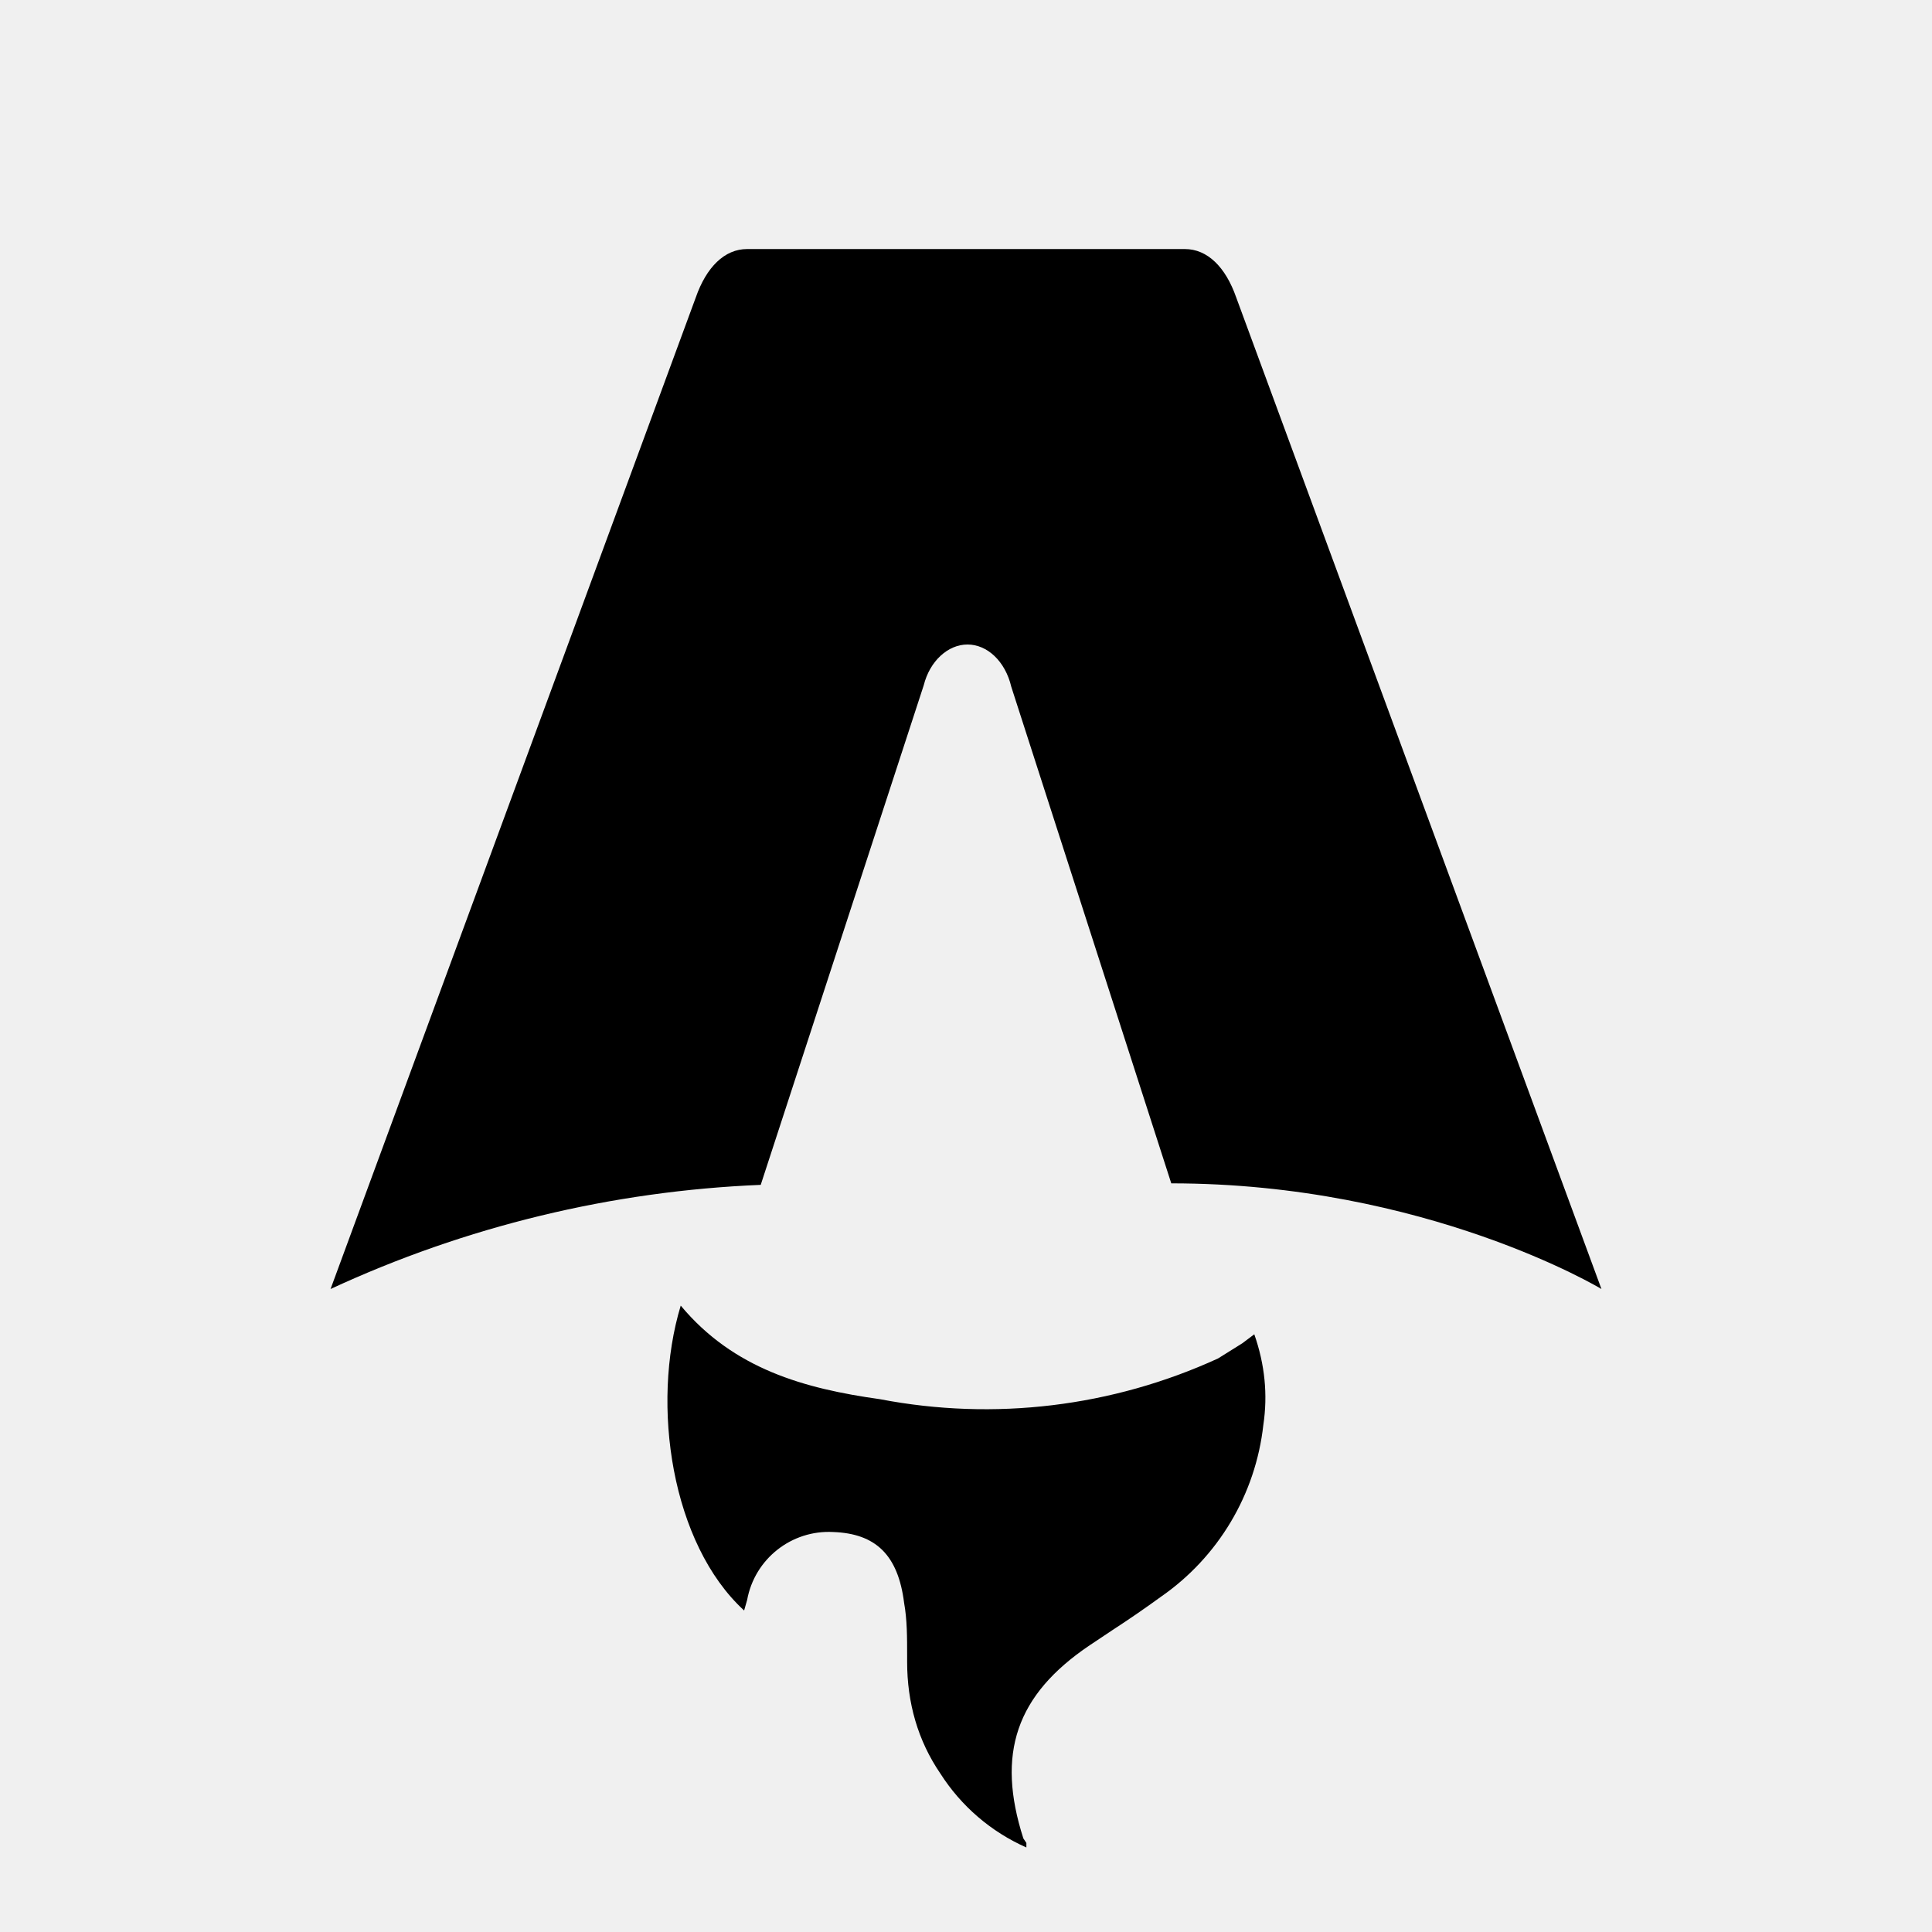
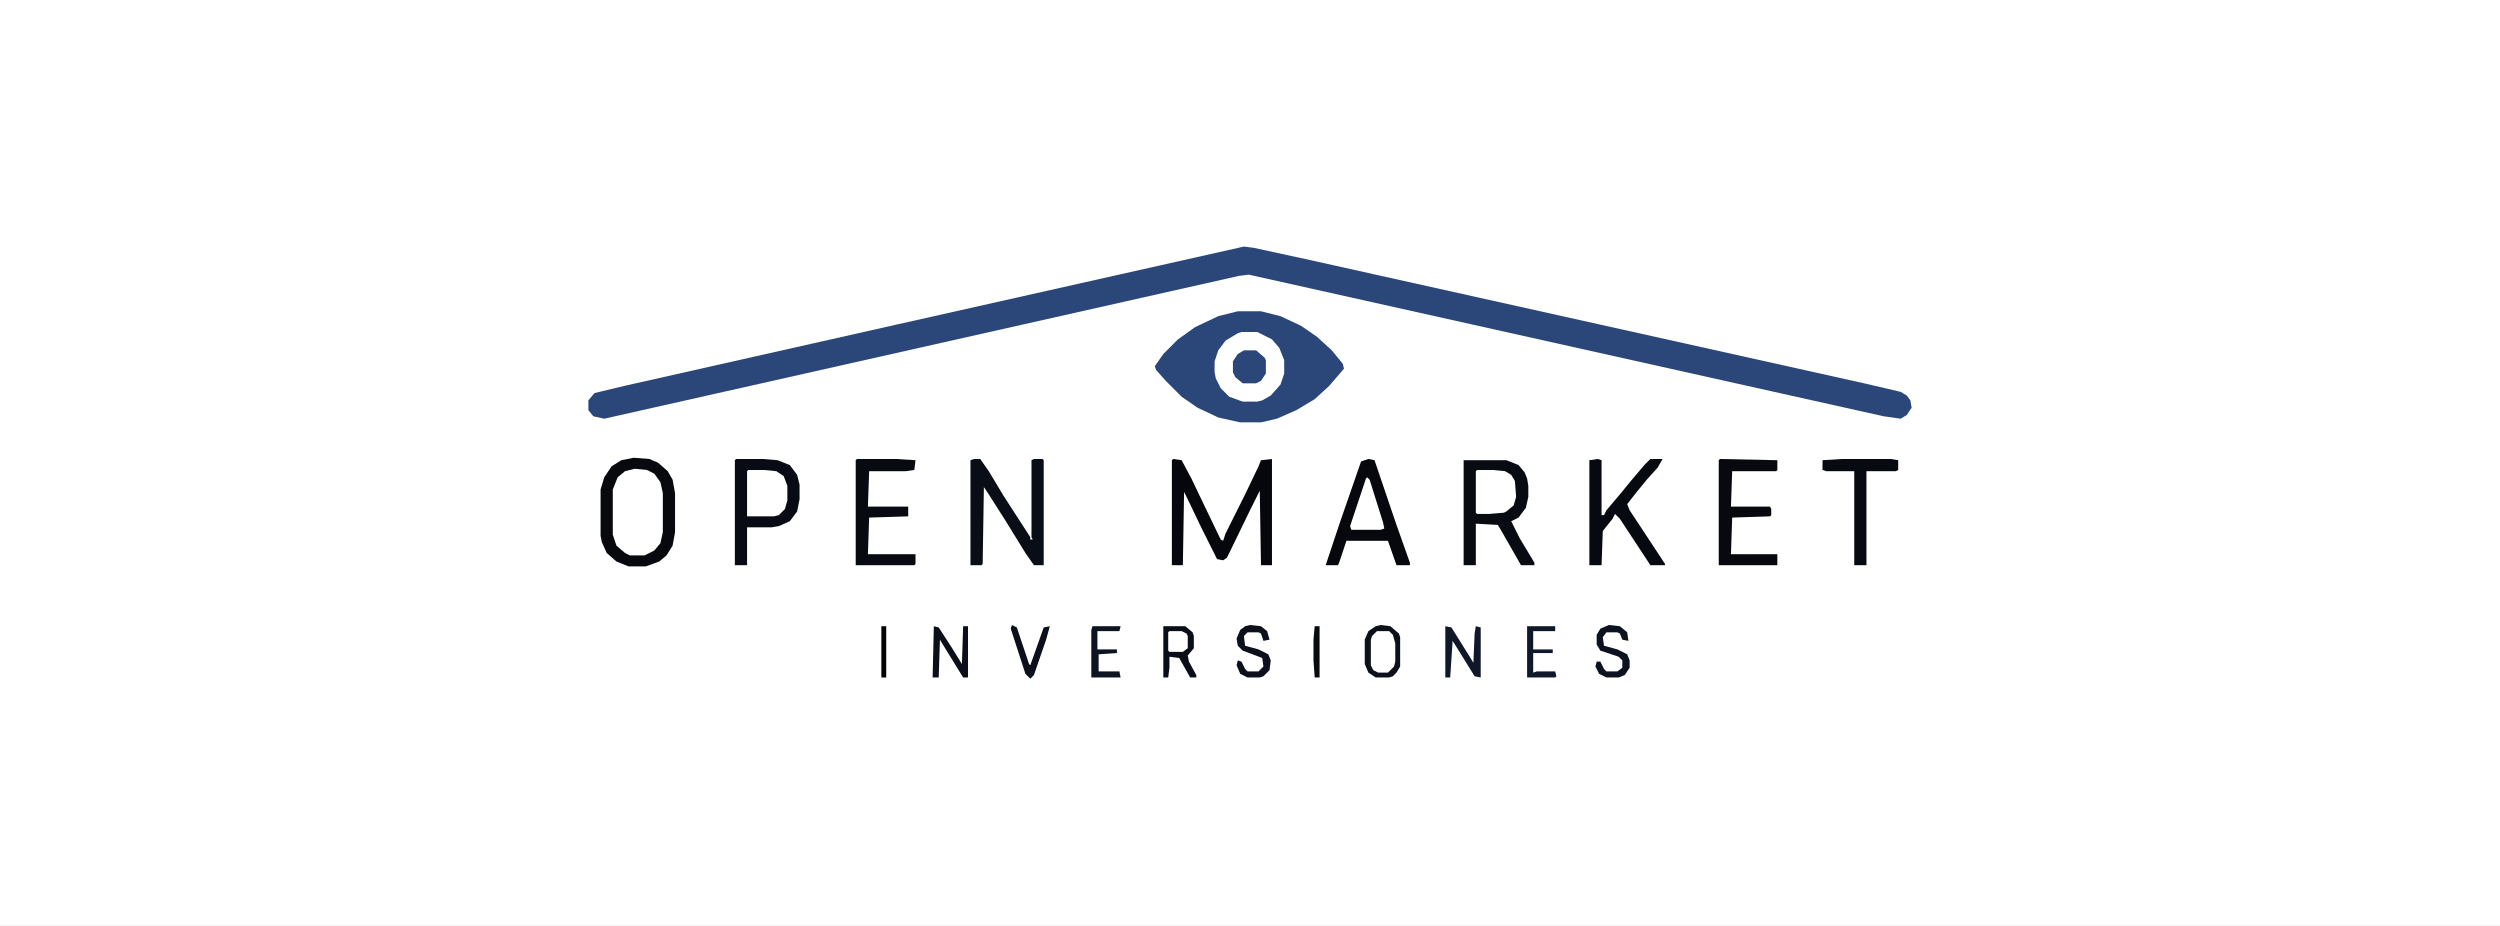
- <svg xmlns="http://www.w3.org/2000/svg" fill="none" viewBox="0 0 128 128">
-   <path d="M50.4 78.5a75.1 75.1 0 0 0-28.5 6.9l24.2-65.7c.7-2 1.9-3.2 3.4-3.2h29c1.5 0 2.7 1.2 3.4 3.2l24.2 65.7s-11.6-7-28.5-7L67 45.5c-.4-1.7-1.6-2.8-2.9-2.8-1.3 0-2.5 1.1-2.9 2.7L50.4 78.5Zm-1.1 28.2Zm-4.2-20.2c-2 6.6-.6 15.8 4.2 20.2a17.5 17.5 0 0 1 .2-.7 5.5 5.5 0 0 1 5.7-4.5c2.8.1 4.3 1.5 4.7 4.7.2 1.1.2 2.3.2 3.5v.4c0 2.7.7 5.2 2.2 7.4a13 13 0 0 0 5.7 4.9v-.3l-.2-.3c-1.8-5.6-.5-9.5 4.4-12.8l1.5-1a73 73 0 0 0 3.2-2.2 16 16 0 0 0 6.8-11.4c.3-2 .1-4-.6-6l-.8.6-1.6 1a37 37 0 0 1-22.4 2.7c-5-.7-9.7-2-13.2-6.2Z" />
-   <style>
-         path { fill: #000; }
-         @media (prefers-color-scheme: dark) {
-             path { fill: #FFF; }
-         }
-     </style>
+ <svg xmlns="http://www.w3.org/2000/svg" version="1.1" viewBox="0 0 2048 758">
+   <path transform="translate(0)" d="m0 0h2048v758h-2048z" fill="#FEFFFE" />
+   <path transform="translate(1019,202)" d="m0 0 8 1 46 10 454 101 30 7 5 3 3 4 1 6-4 6-5 3-14-2-520-116-8 1-520 117-9-2-4-5v-8l5-6 25-6 222-50 236-53z" fill="#2B4779" />
+   <path transform="translate(1014,255)" d="m0 0h19l16 4 17 8 13 9 12 11 9 11 1 4-12 14-12 11-15 9-16 7-13 3h-17l-18-4-17-8-13-9-13-13-8-9-1-3 7-10 12-12 14-10 19-9z" fill="#2B4779" />
+   <path transform="translate(1199,377)" d="m0 0h35l10 4 5 6 2 5 1 6v9l-2 9-6 8-6 3 7 14 12 20v2h-11l-16-28-3-5-18-1v34h-10z" fill="#080B12" />
+   <path transform="translate(603,376)" d="m0 0h22l12 1 10 4 6 8 2 8v12l-2 10-6 8-9 4-6 1h-20v31h-10v-86z" fill="#080B13" />
+   <path transform="translate(961,376)" d="m0 0 7 1 8 15 11 23 13 27 2 1 2-6 16-32 11-23 2-5 9-1v87h-9l-1-61-8 16-16 33-3 6-3 2-5-1-13-26-11-23-3-6-1 60h-9v-86z" fill="#06070C" />
+   <path transform="translate(1017,272)" d="m0 0h13l12 6 6 7 4 10v11l-3 9-8 9-7 4-4 1h-12l-11-4-7-7-4-8-1-5v-9l3-9 6-8 10-6z" fill="#FEFFFE" />
+   <path transform="translate(520,384)" d="m0 0 10 1 7 4 4 6 2 9v32l-2 9-6 7-7 3h-12l-8-5-4-5-2-7v-37l4-10 6-5z" fill="#FEFFFE" />
+   <path transform="translate(1121,376)" d="m0 0 5 1 18 53 11 31v2h-11l-7-20h-34l-6 18-1 2h-10l12-36 17-49z" fill="#06080D" />
+   <path transform="translate(798,376)" d="m0 0h5l7 10 12 20 22 34v2h2l-1-2v-63l2-1h7l1 1v86h-8l-7-10-16-26-14-22-4-6-1 63-1 1h-9v-86z" fill="#090D15" />
+   <path transform="translate(519,375)" d="m0 0 13 1 7 3 8 7 4 7 2 11v32l-2 11-5 8-6 5-11 4h-14l-10-4-8-7-4-9-1-5v-38l3-10 6-9 8-5zm1 9-8 2-6 5-4 10v37l3 9 7 6 4 2h12l8-4 5-6 2-9v-32l-2-9-5-7-6-3z" fill="#07090F" />
+   <path transform="translate(1309,376)" d="m0 0 3 1v45h2l2-4 11-13 9-11 11-13 5-5h10l-4 7-9 10-9 11-7 9 2 5 29 44v1h-12l-25-38-4-4-2 4-8 10-1 28h-10v-86z" fill="#070910" />
+   <path transform="translate(702,376)" d="m0 0h32l16 1-1 8-7 1h-30l-1 29h33v8l-32 1-1 30h39v8l-1 1h-48v-86z" fill="#070A11" />
+   <path transform="translate(1409,376)" d="m0 0 47 1v8l-1 1h-36l-1 29h32l1 2v5l-1 1-31 1-1 30h38v9h-48v-86z" fill="#07090F" />
+   <path transform="translate(1509,376)" d="m0 0h40l6 1v8l-2 1h-24v77h-10v-77h-23l-3-1v-8z" fill="#080A12" />
+   <path transform="translate(613,385)" d="m0 0h13l10 1 6 4 3 8v12l-2 7-5 5-4 1h-22v-37z" fill="#FEFFFE" />
+   <path transform="translate(1210,385)" d="m0 0h13l10 1 5 3 3 5 1 13-2 7-6 5-2 1-12 1h-10l-1-1v-34z" fill="#FEFFFE" />
+   <path transform="translate(953,513)" d="m0 0h18l6 5 1 3v10l-5 6 1 5 6 11v2h-5l-9-16-8-1v9l-1 8h-4z" fill="#0A0E18" />
+   <path transform="translate(1120,391)" d="m0 0 2 2 11 35 1 5-3 1h-24l-1-3 13-39z" fill="#FEFFFE" />
+   <path transform="translate(1019,287)" d="m0 0h10l7 6 1 2v11l-4 6-4 2h-11l-6-5-2-4v-9l4-6z" fill="#2B4779" />
+   <path transform="translate(1128,517)" d="m0 0h10l4 5 1 5v15l-3 7-3 2h-8l-4-2-2-4v-21l3-5z" fill="#FEFFFE" />
+   <path transform="translate(1184,513)" d="m0 0 5 1 15 24 3 5 1-24 1-6 4 1v41l-5-1-13-21-5-8-2 30h-4z" fill="#0F1728" />
+   <path transform="translate(765,513)" d="m0 0 4 1 11 17 8 13 1-31h4v42h-4l-16-26-3-5-1 31h-5z" fill="#0A0F19" />
+   <path transform="translate(1131,512)" d="m0 0 8 1 7 6 1 3v24l-3 5-3 3-3 1h-11l-6-4-3-7v-20l3-7 6-4zm-3 5-4 4-1 3v21l2 4 4 2h8l5-5 1-4v-15l-2-7-3-3z" fill="#0B101B" />
+   <path transform="translate(1024,512)" d="m0 0 9 1 5 4 2 7-5 1-2-6-2-1h-9l-3 3 1 8 11 3 8 4 2 5-1 8-5 5-3 1h-10l-6-3-3-7 1-4 3 1 3 6 2 2h9l4-4-1-7-16-6-4-4-1-6 3-7 4-3z" fill="#0B101C" />
+   <path transform="translate(1318,512)" d="m0 0 9 1 6 5 1 7-5-1-2-5-2-1h-9l-3 4 1 7 11 3 8 4 2 5v6l-4 6-5 2h-10l-6-3-3-6 1-4h3l3 6 2 2h9l4-3v-6l-3-3-15-5-3-5v-8l3-5z" fill="#0C121F" />
+   <path transform="translate(1251,513)" d="m0 0h23v4h-18v15h16v3h-16v16l3-1h15l1 4-1 1h-23z" fill="#10192A" />
+   <path transform="translate(895,513)" d="m0 0h23l-1 4h-18v15h16v3l-15 1v14h17l1 5h-24v-39z" fill="#0D1321" />
+   <path transform="translate(829,512)" d="m0 0 4 2 10 30 1 1 11-31 5-1-3 11-10 29-3 3-4-4-12-37z" fill="#0B101C" />
+   <path transform="translate(958,517)" d="m0 0h10l4 2 1 2v10l-4 3h-11l-1-1v-15z" fill="#FEFFFE" />
+   <path transform="translate(1077,513)" d="m0 0h4v42h-4l-1-14v-17z" fill="#070A11" />
+   <path transform="translate(722,513)" d="m0 0h4v42h-4z" fill="#040407" />
</svg>
